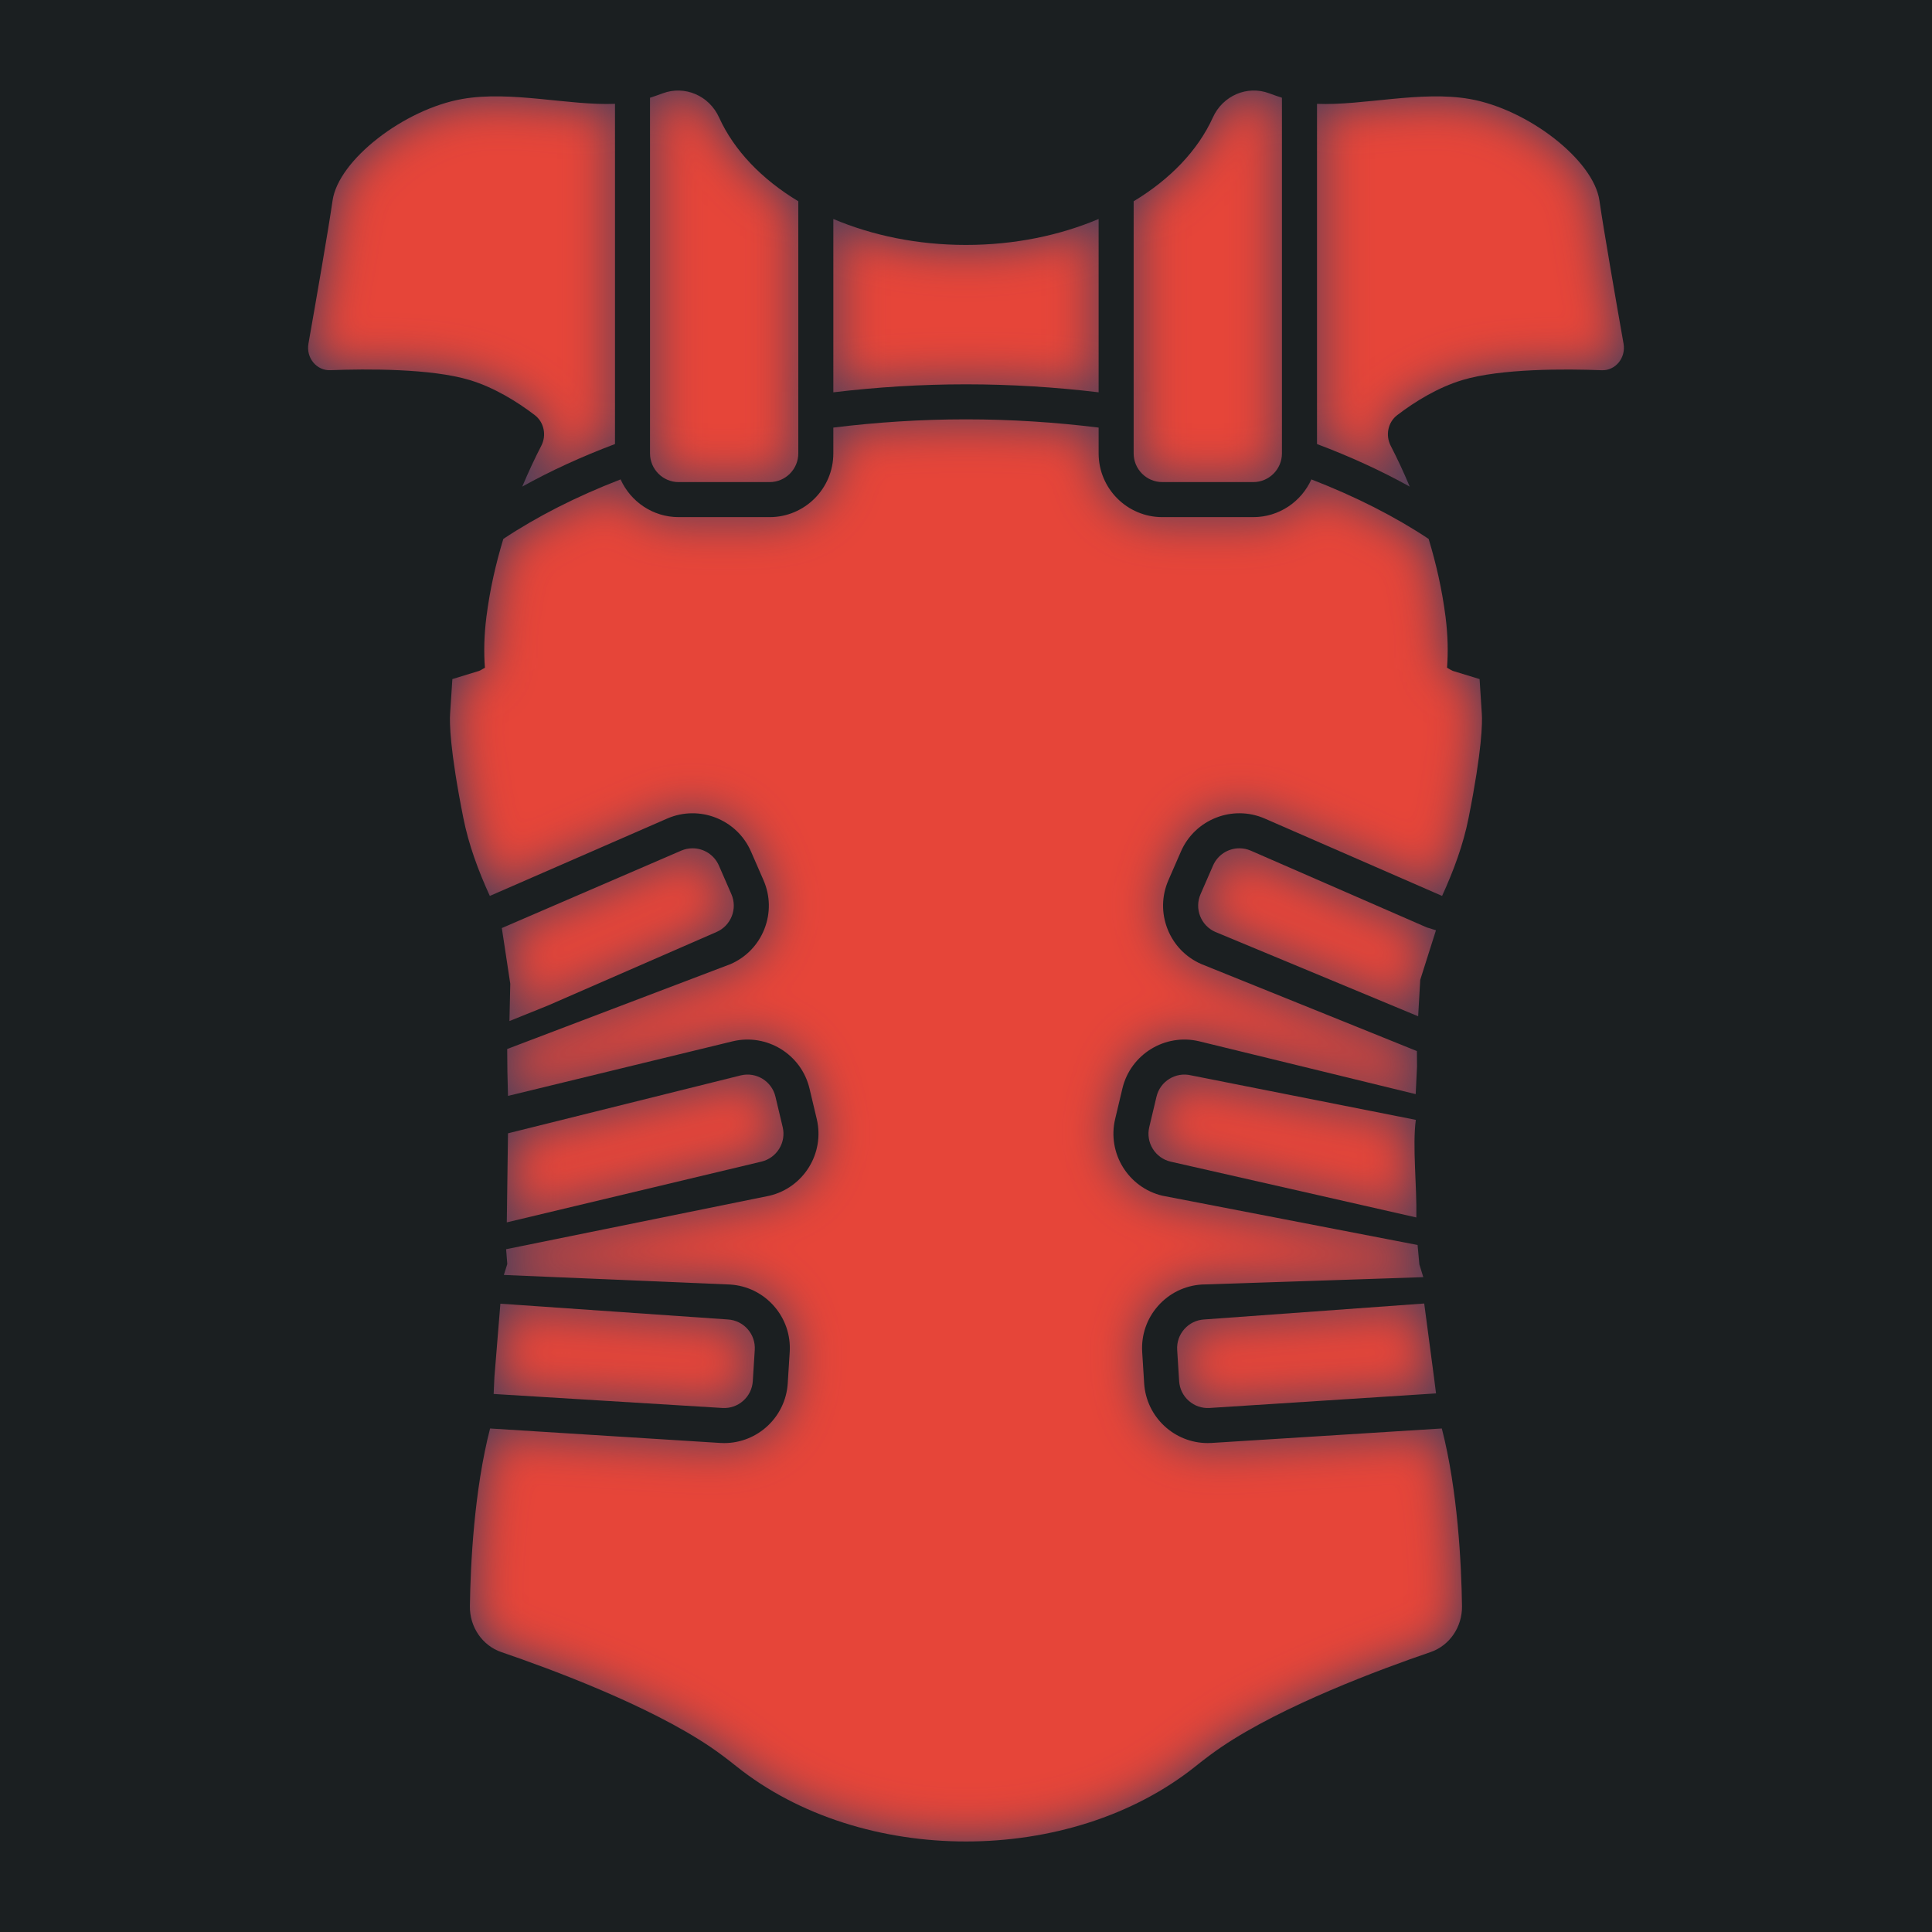
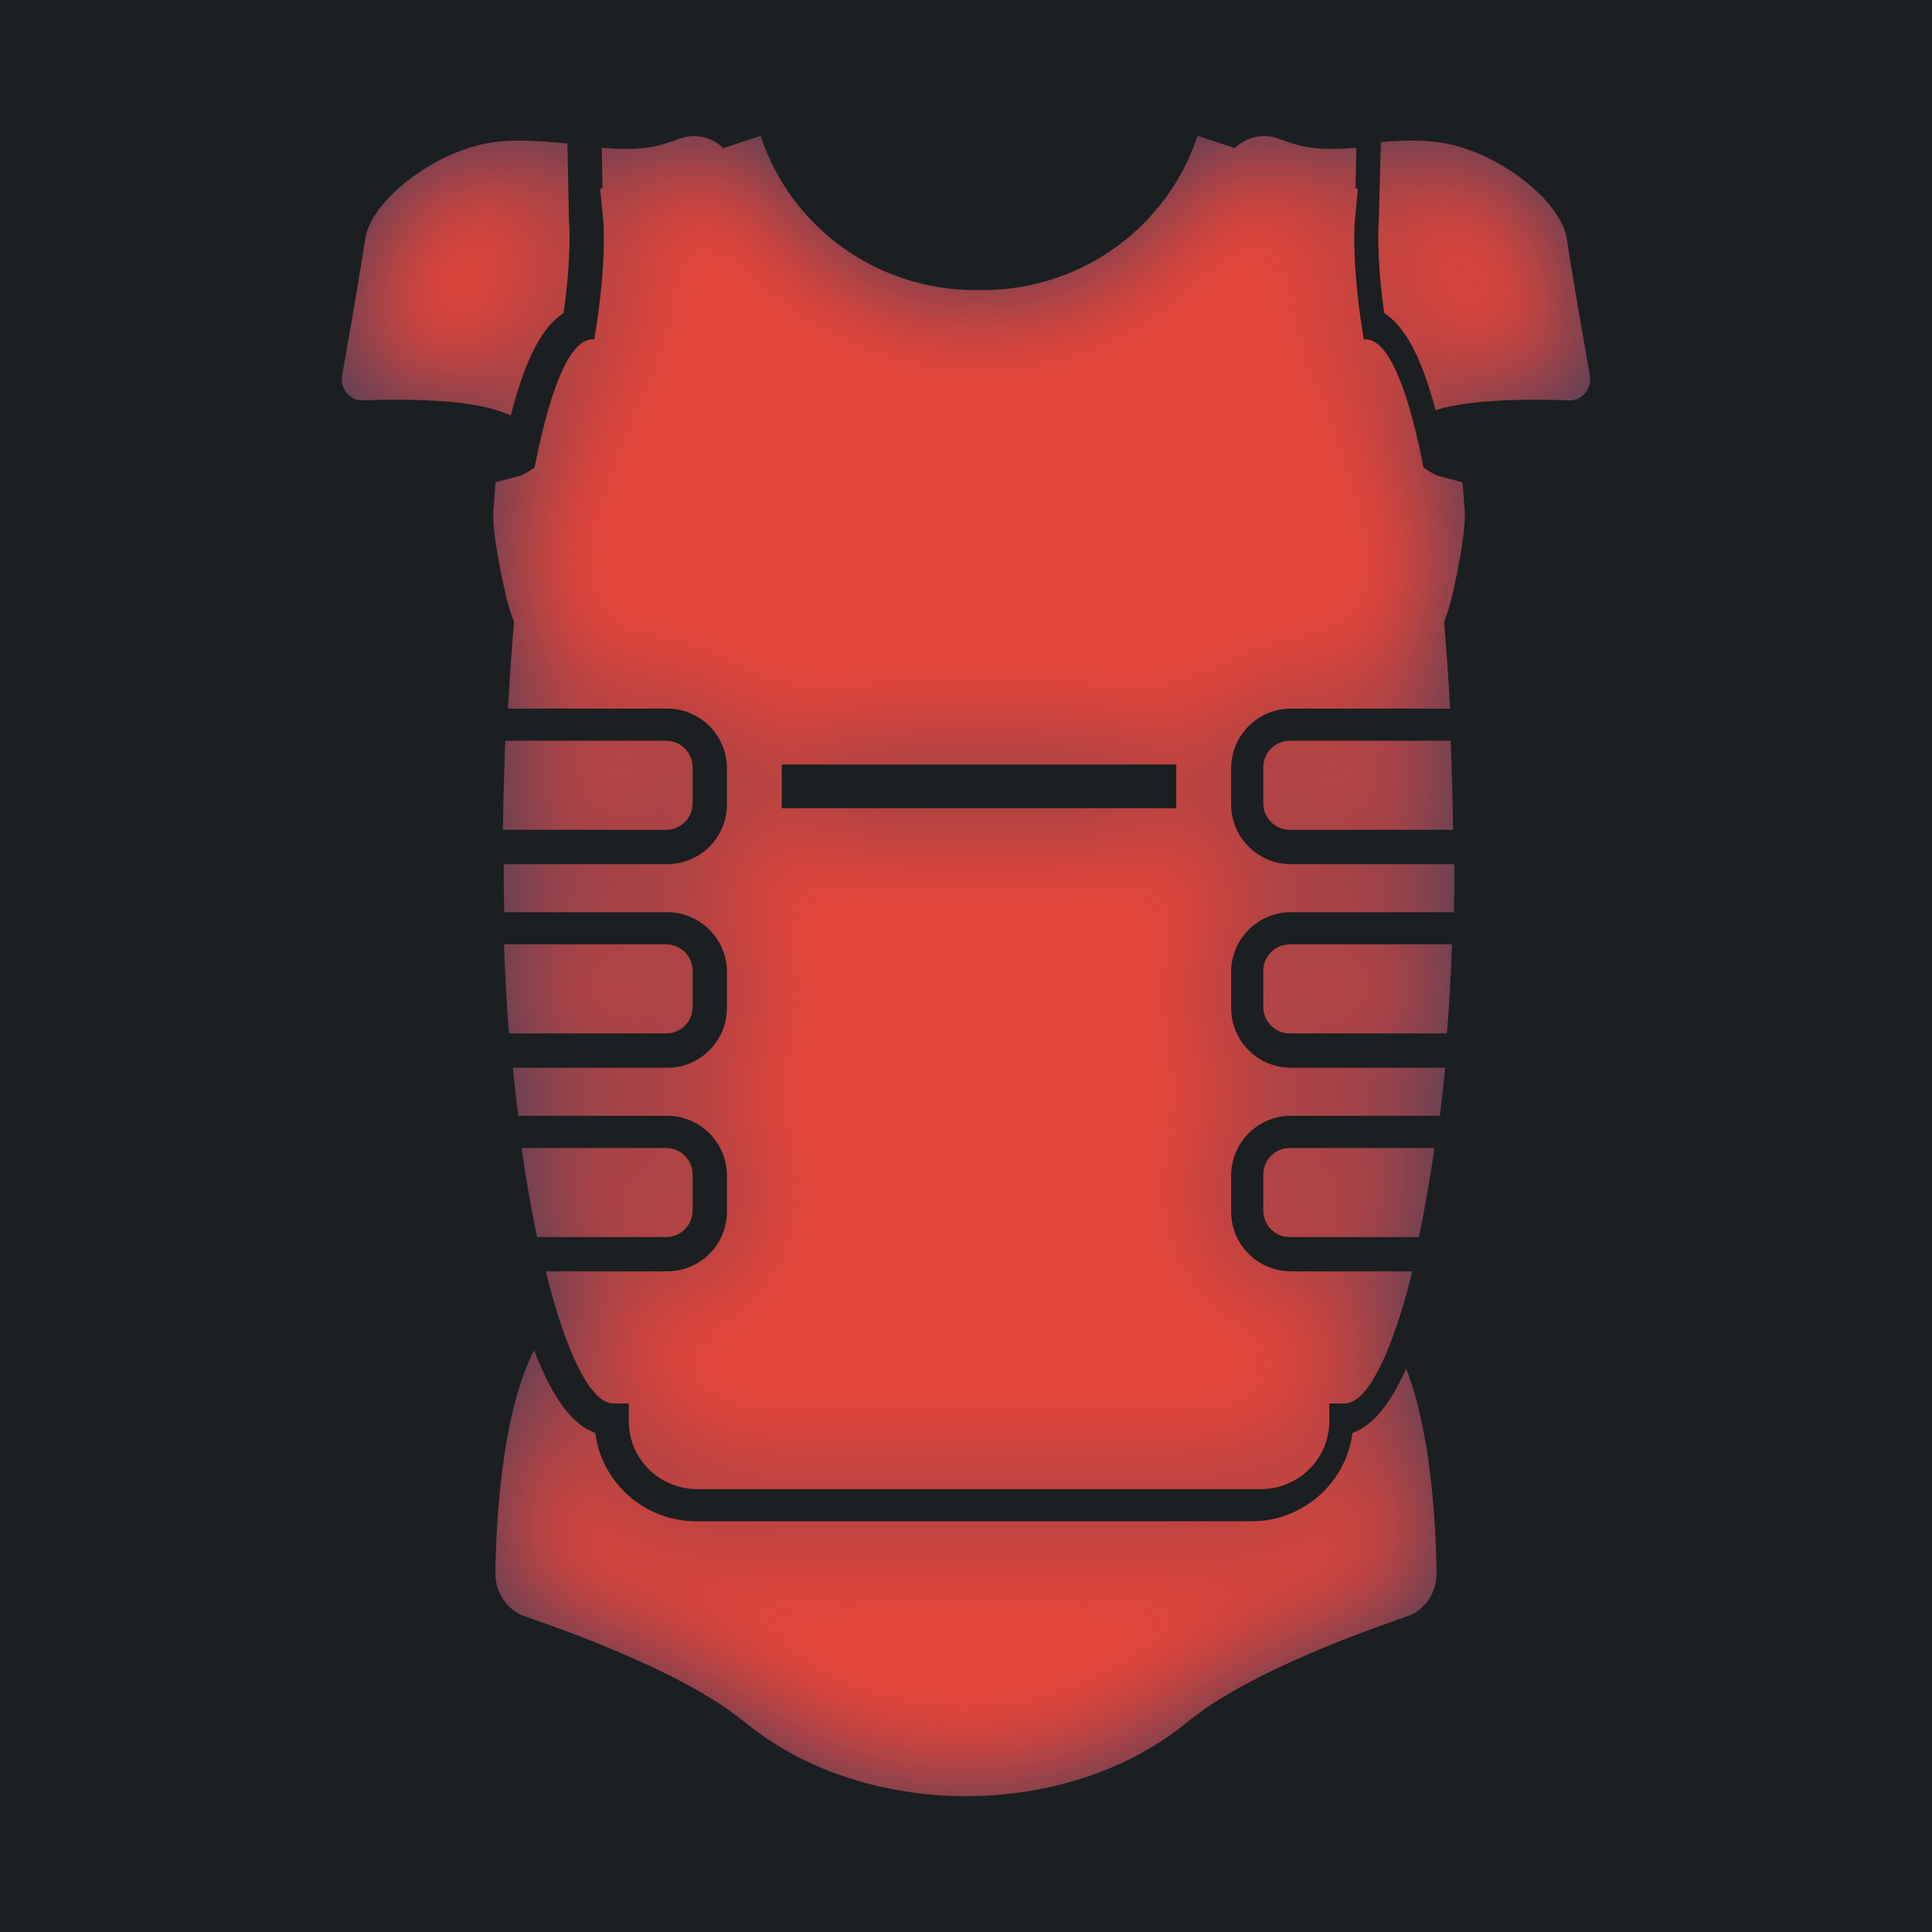
- <svg xmlns="http://www.w3.org/2000/svg" version="1.1" id="Capa_1" x="0px" y="0px" width="512" height="512" viewBox="0 0 512 512" xml:space="preserve">
-   <defs id="defs40">
-     <filter style="color-interpolation-filters:sRGB;" id="filter1062" x="-0.187" y="-0.189" width="1.364" height="1.368">
-       <feFlood flood-opacity="1" flood-color="rgb(58,63,94)" result="flood" id="feFlood1052" />
-       <feComposite in="flood" in2="SourceGraphic" operator="out" result="composite1" id="feComposite1054" />
-       <feGaussianBlur in="composite1" stdDeviation="15" result="blur" id="feGaussianBlur1056" />
-       <feOffset dx="0" dy="0" result="offset" id="feOffset1058" />
-       <feComposite in="offset" in2="SourceGraphic" operator="atop" result="composite2" id="feComposite1060" />
-     </filter>
-     <filter style="color-interpolation-filters:sRGB;" id="filter1112" x="-0.058" y="-0.058" width="1.116" height="1.117">
-       <feFlood flood-opacity="1" flood-color="rgb(58,63,94)" result="flood" id="feFlood1102" />
-       <feComposite in="flood" in2="SourceGraphic" operator="out" result="composite1" id="feComposite1104" />
-       <feGaussianBlur in="composite1" stdDeviation="9.788" result="blur" id="feGaussianBlur1106" />
-       <feOffset dx="0" dy="0" result="offset" id="feOffset1108" />
-       <feComposite in="offset" in2="SourceGraphic" operator="atop" result="composite2" id="feComposite1110" />
-     </filter>
-     <filter id="shadow-1" height="1.152" width="1.151" x="-0.075" y="-0.076">
-       <feFlood flood-color="rgba(58, 63, 94, 1)" result="flood" id="feFlood21538" />
-       <feComposite in="flood" in2="SourceGraphic" operator="out" result="composite" id="feComposite21540" />
-       <feGaussianBlur in="composite" stdDeviation="15" result="blur" id="feGaussianBlur21542" />
-       <feOffset dx="0" dy="0" result="offset" id="feOffset21544" />
-       <feComposite in2="SourceGraphic" in="offset" operator="atop" id="feComposite21546" />
-     </filter>
-     <filter style="color-interpolation-filters:sRGB;" id="filter22967" x="-0.044" y="-0.033" width="1.089" height="1.067">
-       <feFlood flood-opacity="1" flood-color="rgb(58,63,94)" result="flood" id="feFlood22957" />
-       <feComposite in="flood" in2="SourceGraphic" operator="out" result="composite1" id="feComposite22959" />
-       <feGaussianBlur in="composite1" stdDeviation="15" result="blur" id="feGaussianBlur22961" />
-       <feOffset dx="0" dy="0" result="offset" id="feOffset22963" />
-       <feComposite in="offset" in2="SourceGraphic" operator="atop" result="composite2" id="feComposite22965" />
+ <svg xmlns="http://www.w3.org/2000/svg" version="1.1" x="0px" y="0px" viewBox="0 0 512 512" xml:space="preserve" id="svg11" width="512" height="512">
+   <defs id="defs11">
+     <filter style="color-interpolation-filters:sRGB;" id="filter12" x="-0.109" y="-0.082" width="1.218" height="1.164">
+       <feFlood result="flood" in="SourceGraphic" flood-opacity="1" flood-color="rgb(58,63,94)" id="feFlood11" />
+       <feGaussianBlur result="blur" in="SourceGraphic" stdDeviation="15" id="feGaussianBlur11" />
+       <feOffset result="offset" in="blur" dx="0" dy="0" id="feOffset11" />
+       <feComposite result="comp1" operator="out" in="flood" in2="offset" id="feComposite11" />
+       <feComposite result="comp2" operator="atop" in="comp1" in2="SourceGraphic" id="feComposite12" />
    </filter>
  </defs>
-   <g id="g5" transform="matrix(1.15518,0,0,1.15518,-17.36047,-61.69448)">
-     <g id="g1914" transform="matrix(0.8656658,0,0,0.8656658,379.4737,-79.04007)" style="fill:#1b1f21;fill-opacity:1">
-       <g id="g439" transform="translate(-421,153)" style="fill:#1b1f21;fill-opacity:1">
-         <g id="g8" style="fill:#1b1f21;fill-opacity:1">
- </g>
-         <g id="g10" style="fill:#1b1f21;fill-opacity:1">
- </g>
-         <g id="g12" style="fill:#1b1f21;fill-opacity:1">
- </g>
-         <g id="g14" style="fill:#1b1f21;fill-opacity:1">
- </g>
-         <g id="g16" style="fill:#1b1f21;fill-opacity:1">
- </g>
-         <g id="g18" style="fill:#1b1f21;fill-opacity:1">
- </g>
-         <g id="g20" style="fill:#1b1f21;fill-opacity:1">
- </g>
-         <g id="g22" style="fill:#1b1f21;fill-opacity:1">
- </g>
-         <g id="g24" style="fill:#1b1f21;fill-opacity:1">
- </g>
-         <g id="g26" style="fill:#1b1f21;fill-opacity:1">
- </g>
-         <g id="g28" style="fill:#1b1f21;fill-opacity:1">
- </g>
-         <g id="g30" style="fill:#1b1f21;fill-opacity:1">
- </g>
-         <g id="g32" style="fill:#1b1f21;fill-opacity:1">
- </g>
-         <g id="g34" style="fill:#1b1f21;fill-opacity:1">
- </g>
-         <g id="g36" style="fill:#1b1f21;fill-opacity:1">
- </g>
-         <g id="g1182" transform="translate(131.2651,78.46136)" style="fill:#1b1f21;fill-opacity:1">
-           <g id="g14-6" style="fill:#1b1f21;fill-opacity:1">
- </g>
-           <g id="g16-7" style="fill:#1b1f21;fill-opacity:1">
- </g>
-           <g id="g18-5" style="fill:#1b1f21;fill-opacity:1">
- </g>
-           <g id="g20-3" style="fill:#1b1f21;fill-opacity:1">
- </g>
-           <g id="g22-5" style="fill:#1b1f21;fill-opacity:1">
- </g>
-           <g id="g24-6" style="fill:#1b1f21;fill-opacity:1">
- </g>
-           <g id="g26-2" style="fill:#1b1f21;fill-opacity:1">
- </g>
-           <g id="g28-9" style="fill:#1b1f21;fill-opacity:1">
- </g>
-           <g id="g30-1" style="fill:#1b1f21;fill-opacity:1">
- </g>
-           <g id="g32-27" style="fill:#1b1f21;fill-opacity:1">
- </g>
-           <g id="g34-09" style="fill:#1b1f21;fill-opacity:1">
- </g>
-           <g id="g36-3" style="fill:#1b1f21;fill-opacity:1">
- </g>
-           <g id="g38" style="fill:#1b1f21;fill-opacity:1">
- </g>
-           <g id="g40" style="fill:#1b1f21;fill-opacity:1">
- </g>
-           <g id="g42" style="fill:#1b1f21;fill-opacity:1">
- </g>
-           <g id="g541" transform="translate(26.04745,-8.002671)" style="fill:#1b1f21;fill-opacity:1">
-             <g id="g20-6" style="fill:#1b1f21;fill-opacity:1">
- </g>
-             <g id="g22-7" style="fill:#1b1f21;fill-opacity:1">
- </g>
-             <g id="g24-5" style="fill:#1b1f21;fill-opacity:1">
- </g>
-             <g id="g26-3" style="fill:#1b1f21;fill-opacity:1">
- </g>
-             <g id="g28-5" style="fill:#1b1f21;fill-opacity:1">
- </g>
-             <g id="g30-6" style="fill:#1b1f21;fill-opacity:1">
- </g>
-             <g id="g32-2" style="fill:#1b1f21;fill-opacity:1">
- </g>
-             <g id="g34-9" style="fill:#1b1f21;fill-opacity:1">
- </g>
-             <g id="g36-1" style="fill:#1b1f21;fill-opacity:1">
- </g>
-             <g id="g38-2" style="fill:#1b1f21;fill-opacity:1">
- </g>
-             <g id="g40-7" style="fill:#1b1f21;fill-opacity:1">
- </g>
-             <g id="g42-0" style="fill:#1b1f21;fill-opacity:1">
- </g>
-             <g id="g44" style="fill:#1b1f21;fill-opacity:1">
- </g>
-             <g id="g46" style="fill:#1b1f21;fill-opacity:1">
- </g>
-             <g id="g48" style="fill:#1b1f21;fill-opacity:1">
- </g>
-             <g id="g319" transform="translate(-157.3126,-70.45869)" style="fill:#1b1f21;fill-opacity:1">
-               <g id="g949" style="fill:#1b1f21;fill-opacity:1">
-                 <path d="M 0,0 H 512 V 512 H 0 Z" fill="#b90202" fill-opacity="1" id="path902" style="fill:#1b1f21;fill-opacity:1" />
-                 <g id="g1524" transform="matrix(0.6529937,0.6509531,-0.6509531,0.6529937,760.9603,405.168)" style="fill:#1b1f21;fill-opacity:1">
-                   <g class="" id="g1513" style="fill:#1b1f21;fill-opacity:1" />
-                 </g>
-                 <g id="g1741" transform="matrix(0.7314895,-0.7251916,0.7251916,0.7314895,174.7217,-127.5294)" style="fill:#1b1f21;fill-opacity:1">
-                   <g class="" id="g1730" style="fill:#1b1f21;fill-opacity:1" />
-                 </g>
-               </g>
-               <g id="g10-6" style="fill:#1b1f21;fill-opacity:1">
- </g>
-               <g id="g12-7" style="fill:#1b1f21;fill-opacity:1">
- </g>
-               <g id="g14-9" style="fill:#1b1f21;fill-opacity:1">
- </g>
-               <g id="g16-5" style="fill:#1b1f21;fill-opacity:1">
- </g>
-               <g id="g18-3" style="fill:#1b1f21;fill-opacity:1">
- </g>
-               <g id="g20-5" style="fill:#1b1f21;fill-opacity:1">
- </g>
-               <g id="g22-6" style="fill:#1b1f21;fill-opacity:1">
- </g>
-               <g id="g24-2" style="fill:#1b1f21;fill-opacity:1">
- </g>
-               <g id="g26-9" style="fill:#1b1f21;fill-opacity:1">
- </g>
-               <g id="g28-1" style="fill:#1b1f21;fill-opacity:1">
- </g>
-               <g id="g30-2" style="fill:#1b1f21;fill-opacity:1">
- </g>
-               <g id="g32-7" style="fill:#1b1f21;fill-opacity:1">
- </g>
-               <g id="g34-0" style="fill:#1b1f21;fill-opacity:1">
- </g>
-               <g id="g36-9" style="fill:#1b1f21;fill-opacity:1">
- </g>
-               <g id="g38-3" style="fill:#1b1f21;fill-opacity:1">
- </g>
-             </g>
-           </g>
-         </g>
-         <g id="g1551" transform="matrix(0.5122272,0,0,0.5122272,124.8544,126.0789)" style="fill:#1b1f21;fill-opacity:1">
-           <g id="g1478" style="fill:#1b1f21;fill-opacity:1">
-             <g id="g1476" style="fill:#1b1f21;fill-opacity:1">
- 		
- 	</g>
-           </g>
-           <g id="g1484" style="fill:#1b1f21;fill-opacity:1">
-             <g id="g1482" style="fill:#1b1f21;fill-opacity:1">
- 		
- 	</g>
-           </g>
-           <g id="g1490" style="fill:#1b1f21;fill-opacity:1">
-             <g id="g1488" style="fill:#1b1f21;fill-opacity:1">
- 		
- 	</g>
-           </g>
-           <g id="g1492" style="fill:#1b1f21;fill-opacity:1">
- </g>
-           <g id="g1494" style="fill:#1b1f21;fill-opacity:1">
- </g>
-           <g id="g1496" style="fill:#1b1f21;fill-opacity:1">
- </g>
-           <g id="g1498" style="fill:#1b1f21;fill-opacity:1">
- </g>
-           <g id="g1500" style="fill:#1b1f21;fill-opacity:1">
- </g>
-           <g id="g1502" style="fill:#1b1f21;fill-opacity:1">
- </g>
-           <g id="g1504" style="fill:#1b1f21;fill-opacity:1">
- </g>
-           <g id="g1506" style="fill:#1b1f21;fill-opacity:1">
- </g>
-           <g id="g1508" style="fill:#1b1f21;fill-opacity:1">
- </g>
-           <g id="g1510" style="fill:#1b1f21;fill-opacity:1">
- </g>
-           <g id="g1512" style="fill:#1b1f21;fill-opacity:1">
- </g>
-           <g id="g1514" style="fill:#1b1f21;fill-opacity:1">
- </g>
-           <g id="g1516" style="fill:#1b1f21;fill-opacity:1">
- </g>
-           <g id="g1518" style="fill:#1b1f21;fill-opacity:1">
- </g>
-           <g id="g1520" style="fill:#1b1f21;fill-opacity:1">
- </g>
-         </g>
-       </g>
-       <g id="g2623" transform="matrix(0.3880947,0,0,0.3880947,-267.3774,341.8404)" style="fill:#1b1f21;fill-opacity:1" />
-       <g id="g366" transform="matrix(0.6494255,0,0,0.6494255,-256.6911,316.5475)" style="fill:#1b1f21;fill-opacity:1">
-         <g id="g309" style="fill:#1b1f21;fill-opacity:1">
-           <g id="g307" style="fill:#1b1f21;fill-opacity:1">
- 		
- 		
- 		
- 	</g>
-         </g>
-         <g id="g311" style="fill:#1b1f21;fill-opacity:1">
- </g>
-         <g id="g313" style="fill:#1b1f21;fill-opacity:1">
- </g>
-         <g id="g315" style="fill:#1b1f21;fill-opacity:1">
- </g>
-         <g id="g317" style="fill:#1b1f21;fill-opacity:1">
- </g>
-         <g id="g319-3" style="fill:#1b1f21;fill-opacity:1">
- </g>
-         <g id="g321" style="fill:#1b1f21;fill-opacity:1">
- </g>
-         <g id="g323" style="fill:#1b1f21;fill-opacity:1">
- </g>
-         <g id="g325" style="fill:#1b1f21;fill-opacity:1">
- </g>
-         <g id="g327" style="fill:#1b1f21;fill-opacity:1">
- </g>
-         <g id="g329" style="fill:#1b1f21;fill-opacity:1">
- </g>
-         <g id="g331" style="fill:#1b1f21;fill-opacity:1">
- </g>
-         <g id="g333" style="fill:#1b1f21;fill-opacity:1">
- </g>
-         <g id="g335" style="fill:#1b1f21;fill-opacity:1">
- </g>
-         <g id="g337" style="fill:#1b1f21;fill-opacity:1">
- </g>
-         <g id="g339" style="fill:#1b1f21;fill-opacity:1">
- </g>
-       </g>
-       <g id="g314" transform="matrix(0.3554219,0,0,0.3554219,-255.9877,318.0125)" style="fill:#1b1f21;fill-opacity:1">
-         <g id="g249" style="fill:#1b1f21;fill-opacity:1">
-           <g id="g247" style="fill:#1b1f21;fill-opacity:1">
- 		
- 	</g>
-         </g>
-         <g id="g255" style="fill:#1b1f21;fill-opacity:1">
-           <g id="g253" style="fill:#1b1f21;fill-opacity:1">
- 		
- 	</g>
-         </g>
-         <g id="g257" style="fill:#1b1f21;fill-opacity:1">
- </g>
-         <g id="g259" style="fill:#1b1f21;fill-opacity:1">
- </g>
-         <g id="g261" style="fill:#1b1f21;fill-opacity:1">
- </g>
-         <g id="g263" style="fill:#1b1f21;fill-opacity:1">
- </g>
-         <g id="g265" style="fill:#1b1f21;fill-opacity:1">
- </g>
-         <g id="g267" style="fill:#1b1f21;fill-opacity:1">
- </g>
-         <g id="g269" style="fill:#1b1f21;fill-opacity:1">
- </g>
-         <g id="g271" style="fill:#1b1f21;fill-opacity:1">
- </g>
-         <g id="g273" style="fill:#1b1f21;fill-opacity:1">
- </g>
-         <g id="g275" style="fill:#1b1f21;fill-opacity:1">
- </g>
-         <g id="g277" style="fill:#1b1f21;fill-opacity:1">
- </g>
-         <g id="g279" style="fill:#1b1f21;fill-opacity:1">
- </g>
-         <g id="g281" style="fill:#1b1f21;fill-opacity:1">
- </g>
-         <g id="g283" style="fill:#1b1f21;fill-opacity:1">
- </g>
-         <g id="g285" style="fill:#1b1f21;fill-opacity:1">
- </g>
-       </g>
-     </g>
-     <g id="g2328" transform="matrix(0.8656658,0,0,0.8656658,149.0075,-16.73164)">
-       <g id="g32-0">
- </g>
-       <g id="g2654" transform="matrix(0.5821169,0,0,0.5821169,-47.79202,248.6898)">
-         <g id="g24-61" style="fill:#000000" transform="matrix(0.8219231,0,0,0.8219231,45.58768,45.58768)">
-           <g id="g22-8" style="fill:#000000">
- 		
- 	</g>
-         </g>
-         <g id="g2618">
-           <g id="g6" style="fill:#000000" transform="matrix(0.8219231,0,0,0.8219231,45.58768,45.58768)">
-             <g id="g4" style="fill:#000000">
- 		
- 	</g>
-           </g>
-           <g id="g12-3" style="fill:#000000" transform="matrix(0.8219231,0,0,0.8219231,45.58768,45.58768)">
-             <g id="g10-60" style="fill:#000000">
- 		
- 	</g>
-           </g>
-           <g id="g18-6" style="fill:#000000" transform="matrix(0.8219231,0,0,0.8219231,45.58768,45.58768)">
-             <g id="g16-2" style="fill:#000000">
- 		
- 	</g>
-           </g>
-           <g id="g30-7" style="fill:#000000" transform="matrix(0.8219231,0,0,0.8219231,45.58768,45.58768)">
-             <g id="g28-92" style="fill:#000000">
- 		
- 	</g>
-           </g>
-         </g>
-       </g>
-       <g id="g34-2">
- </g>
-       <g id="g36-37">
- </g>
-       <g id="g38-5">
- </g>
-       <g id="g40-9">
- </g>
-       <g id="g42-2">
- </g>
-       <g id="g44-2">
- </g>
-       <g id="g46-8">
- </g>
-       <g id="g48-9">
- </g>
-       <g id="g50">
- </g>
-       <g id="g52">
- </g>
-       <g id="g54">
- </g>
-       <g id="g56">
- </g>
-       <g id="g58">
- </g>
-       <g id="g60">
- </g>
-     </g>
-     <g id="g20750" transform="matrix(0.1622268,-0.09366167,0.09366167,0.1622268,105.22,297.6799)" />
-     <g class="" id="g21555" transform="matrix(0.318335,0,0,0.318335,160.0523,257.1992)" />
-     <g id="g22370" transform="matrix(0.3719311,0,0,0.3719311,13.47357,51.85975)" style="fill:#e64539;fill-opacity:1;filter:url(#filter22967)">
-       <path d="m 342.17,624.37 104,-45.367 c 8.945,-3.902 13.047,-14.352 9.145,-23.293 l -7.719,-17.695 c -2.902,-6.648 -9.418,-10.621 -16.246,-10.621 -2.359,0 -4.754,0.477 -7.051,1.473 l -110.591,47.727 5.212,34.347 -0.512,23.005 z" id="path22346" style="fill:#e64539;fill-opacity:1" />
-       <path d="m 449.74,872.61 c 4.703,0.301 9.266,-1.262 12.812,-4.387 3.547,-3.125 5.66,-7.445 5.961,-12.164 l 1.211,-19.266 c 0.297,-4.719 -1.262,-9.27 -4.387,-12.812 -3.129,-3.547 -7.445,-5.66 -12.164,-5.957 l -140.359,-9.729 -3.68,45.289 -0.465,10.387 z" id="path22348" style="fill:#e64539;fill-opacity:1" />
-       <path d="m 473.82,720.66 c 4.598,-1.094 8.496,-3.914 10.977,-7.938 2.481,-4.023 3.242,-8.773 2.148,-13.371 l -4.465,-18.785 c -2.254,-9.492 -11.809,-15.379 -21.309,-13.121 l -143.657,35.751 -0.739,54.93 z" id="path22350" style="fill:#e64539;fill-opacity:1" />
-       <path d="m 422.81,301.52 h 56.074 c 9.758,0 17.695,-7.941 17.695,-17.699 V 128.301 C 474.118,114.785 456.958,96.981 447.735,76.641 441.579,63.067 426.52,56.688 413.012,61.7 c -2.809,1.043 -5.449,1.961 -7.898,2.746 v 219.38 c -0.004,9.758 7.938,17.699 17.695,17.699 z" id="path22352" style="fill:#e64539;fill-opacity:1" />
-       <path d="m 334.04,260.21 c 5.699,4.356 7.375,12.406 4.012,18.906 -3.891,7.516 -7.879,16.012 -11.742,25.184 17.355,-9.656 36.473,-18.453 57.203,-26.25 V 68.2 c -28.359,1.176 -64.039,-8.266 -94.156,-3 -35.844,6.269 -76.469,37.605 -80.051,62.676 -2.535,17.738 -10.453,63.184 -14.871,88.254 -1.535,8.723 4.981,16.695 13.43,16.371 22.367,-0.852 62.27,-1.117 86.109,6.102 14.844,4.504 28.883,13.062 40.066,21.605 z" id="path22354" style="fill:#e64539;fill-opacity:1" />
-       <path d="M 884.17,576.18 775.7,528.864 c -2.293,-1 -4.688,-1.473 -7.051,-1.473 -6.828,0 -13.348,3.973 -16.246,10.621 l -7.719,17.695 c -3.898,8.941 0.199,19.391 9.145,23.293 l 125.084,52.011 1.283,-22.464 9.701,-30.588 z" id="path22356" style="fill:#e64539;fill-opacity:1" />
-       <path d="m 734.66,823.98 c -3.125,3.543 -4.684,8.098 -4.387,12.812 l 1.211,19.266 c 0.297,4.719 2.414,9.039 5.961,12.164 3.547,3.125 8.109,4.688 12.812,4.387 l 139.68,-8.987 -1.233,-9.693 -6.054,-45.756 -135.817,9.851 c -4.719,0.297 -9.039,2.41 -12.168,5.957 z" id="path22358" style="fill:#e64539;fill-opacity:1" />
-       <path d="m 717.52,680.57 -4.465,18.785 c -1.094,4.598 -0.332,9.348 2.148,13.371 2.481,4.023 6.375,6.844 10.977,7.938 l 151.609,34.435 c 0.391,-19.738 -2.499,-43.827 -0.315,-60.194 L 738.832,667.448 c -9.504,-2.258 -19.059,3.629 -21.312,13.121 z" id="path22360" style="fill:#e64539;fill-opacity:1" />
-       <path d="m 721.12,301.52 h 56.074 c 9.758,0 17.699,-7.941 17.699,-17.699 V 64.441 c -2.449,-0.785 -5.09,-1.703 -7.898,-2.746 -13.512,-5.012 -28.566,1.367 -34.723,14.941 -9.227,20.34 -26.383,38.145 -48.844,51.66 v 155.52 c -0.004,9.758 7.934,17.699 17.691,17.699 z" id="path22362" style="fill:#e64539;fill-opacity:1" />
-       <path d="m 1005.6,216.14 c -4.414,-25.07 -12.332,-70.52 -14.871,-88.254 -3.586,-25.07 -44.207,-56.41 -80.051,-62.676 -30.117,-5.266 -65.797,4.176 -94.156,3 v 209.85 c 20.73,7.797 39.848,16.598 57.203,26.25 -3.863,-9.172 -7.852,-17.668 -11.742,-25.184 -3.363,-6.5 -1.691,-14.555 4.012,-18.906 11.184,-8.543 25.223,-17.102 40.07,-21.598 23.84,-7.223 63.742,-6.953 86.109,-6.102 8.449,0.316 14.965,-7.656 13.426,-16.379 z" id="path22364" style="fill:#e64539;fill-opacity:1" />
-       <path d="m 916.8,423.02 -16.562,-5.066 c -0.543,-0.246 -1.812,-0.891 -3.512,-1.949 0.738,-9.57 0.527,-19.98 -0.926,-31.41 -2.168,-17.062 -5.902,-33.137 -10.422,-48.023 -20.672,-13.746 -44.926,-26.113 -72.336,-36.715 -6.148,13.695 -19.887,23.273 -35.848,23.273 h -56.074 c -21.668,0 -39.297,-17.629 -39.297,-39.301 v -15.926 c -26.734,-3.312 -54.176,-5.086 -81.82,-5.086 -27.644,0 -55.086,1.773 -81.816,5.086 v 15.926 c 0,21.672 -17.629,39.301 -39.297,39.301 h -56.074 c -15.961,0 -29.703,-9.578 -35.848,-23.273 -27.41,10.602 -51.664,22.973 -72.336,36.715 -4.519,14.887 -8.254,30.961 -10.422,48.023 -1.453,11.43 -1.664,21.84 -0.926,31.41 -1.699,1.059 -2.965,1.699 -3.512,1.949 l -16.562,5.066 -1.41,21.465 c -0.344,5.242 -0.238,22 8.191,64.293 3.254,16.336 9.09,32.191 16.32,48 l 109.35,-47.703 c 19.867,-8.672 43.066,0.445 51.734,20.309 l 7.719,17.695 c 4.199,9.621 4.394,20.301 0.562,30.074 -3.836,9.77 -11.246,17.465 -20.867,21.66 l -137.794,52.384 0.131,13.824 0.372,15.098 138.65,-33.685 c 21.09,-5.004 42.312,8.062 47.324,29.145 l 4.465,18.785 c 5.012,21.078 -8.059,42.309 -29.141,47.324 l -162.461,32.996 0.722,9.146 -2.116,6.733 139.558,5.91 c 10.477,0.656 20.07,5.356 27.012,13.23 6.945,7.875 10.402,17.98 9.742,28.457 l -1.211,19.266 c -1.309,20.789 -18.645,36.836 -39.191,36.836 -0.828,0 -1.66,-0.027 -2.496,-0.078 l -141.91,-8.922 c -9.812,38.105 -12.07,83.277 -12.449,109.57 -0.188,12.898 7.707,24.363 19.402,28.359 30.676,10.477 90.945,32.828 128.85,58.438 4.93,3.328 10.32,7.367 16.043,11.949 38.66,30.945 90.168,46.422 141.68,46.422 51.512,0 103.02,-15.477 141.67,-46.426 5.723,-4.582 11.113,-8.617 16.043,-11.949 37.906,-25.609 98.176,-47.961 128.85,-58.438 11.695,-3.996 19.59,-15.457 19.402,-28.359 -0.379,-26.297 -2.637,-71.469 -12.449,-109.57 l -141.91,8.922 c -0.836,0.051 -1.668,0.078 -2.496,0.078 -20.547,0 -37.887,-16.043 -39.191,-36.836 l -1.211,-19.266 c -0.66,-10.477 2.801,-20.582 9.742,-28.457 6.941,-7.875 16.535,-12.574 27.012,-13.23 l 136.631,-4.55 -2.419,-7.826 L 878.558,772.086 721.159,741.684 c -21.082,-5.016 -34.152,-26.246 -29.141,-47.324 l 4.465,-18.785 c 5.012,-21.078 26.234,-34.148 47.324,-29.145 l 133.58,32.603 0.824,-17.029 -0.075,-9.535 L 745.176,598.805 c -9.621,-4.195 -17.031,-11.887 -20.867,-21.66 -3.836,-9.773 -3.637,-20.449 0.562,-30.074 l 7.719,-17.695 c 8.668,-19.863 31.871,-28.98 51.734,-20.309 l 109.35,47.703 c 7.231,-15.809 13.066,-31.66 16.32,-48 8.43,-42.293 8.535,-59.051 8.191,-64.293 z" id="path22366" style="fill:#e64539;fill-opacity:1" />
-       <path d="M 681.82,246.14 V 139.23 c -23.945,10.129 -51.891,16.008 -81.816,16.008 -29.925,0 -57.871,-5.879 -81.816,-16.008 v 106.91 c 26.777,-3.203 54.203,-4.926 81.816,-4.926 27.613,0 55.043,1.719 81.816,4.926 z" id="path22368" style="fill:#e64539;fill-opacity:1" />
-     </g>
+   <path id="rect11" style="opacity:1;vector-effect:none;fill:#1b1f21;fill-rule:evenodd;stop-color:#000000;stop-opacity:1" d="M 6.5000004e-7,-1.35e-6 H 512 V 512 H 6.5000004e-7 Z" />
+   <g id="g11" style="fill:#e64539;filter:url(#filter12)">
+     <path id="path1" d="m 201.573,36 -9.883,3.247 c -3.043,-2.947 -7.514,-4.01 -11.63,-2.483 -2.212,0.821 -4.176,1.461 -5.777,1.852 -4.349,1.065 -9.431,0.985 -14.819,0.563 l 0.229,10.647 -0.649,0.21 0.831,8.47 c 0.003,0.032 0.071,0.757 0.115,2.139 0.022,0.691 0.038,1.543 0.038,2.559 1.2e-4,0.508 -0.01,1.064 -0.019,1.652 -0.009,0.588 -0.017,1.215 -0.038,1.881 -0.064,1.999 -0.19,4.341 -0.411,7.028 -0.367,4.479 -1.005,9.897 -2.072,16.185 h -0.602 c -0.338,0 -0.669,0.057 -1.003,0.143 -0.113,0.029 -0.232,0.076 -0.344,0.115 -0.22,0.075 -0.44,0.155 -0.659,0.267 -0.134,0.069 -0.268,0.156 -0.401,0.239 -0.195,0.12 -0.389,0.252 -0.582,0.401 -0.143,0.11 -0.278,0.228 -0.42,0.353 -0.181,0.16 -0.365,0.331 -0.544,0.516 -0.148,0.152 -0.292,0.299 -0.439,0.468 -0.168,0.193 -0.33,0.416 -0.497,0.63 -0.65,0.835 -1.29,1.835 -1.919,2.989 -0.095,0.174 -0.192,0.335 -0.286,0.516 -0.205,0.393 -0.409,0.815 -0.611,1.241 -0.087,0.183 -0.171,0.365 -0.258,0.554 -0.21,0.46 -0.423,0.937 -0.63,1.432 -0.068,0.161 -0.133,0.322 -0.201,0.487 -0.225,0.552 -0.447,1.117 -0.668,1.709 -0.022,0.06 -0.044,0.13 -0.067,0.191 -1.299,3.503 -2.534,7.698 -3.695,12.509 -0.691,2.862 -1.361,5.915 -1.996,9.195 -1.872,1.354 -3.276,1.974 -3.695,2.139 l -6.646,1.766 -0.563,7.496 c -0.138,1.83 -0.095,7.676 3.285,22.439 0.545,2.382 1.309,4.731 2.177,7.066 -0.019,0.214 -0.039,0.434 -0.057,0.649 -0.003,0.038 -0.006,0.077 -0.01,0.115 -0.356,4.088 -0.675,8.312 -0.964,12.623 -0.21,3.136 -0.399,6.345 -0.573,9.587 h 42.195 c 8.742,0 15.832,7.09 15.832,15.832 v 9.558 c 0,8.742 -7.09,15.832 -15.832,15.832 h -43.322 c -0.002,0.648 0,1.289 0,1.938 0,3.639 0.046,7.23 0.115,10.8 h 43.208 c 8.742,0 15.832,7.09 15.832,15.832 v 9.558 c 0,8.742 -7.09,15.832 -15.832,15.832 h -40.887 c 0.418,4.369 0.887,8.597 1.394,12.738 h 39.493 c 8.742,0 15.832,7.08 15.832,15.822 v 9.568 c 0,8.742 -7.09,15.822 -15.832,15.822 h -32.179 c 1.017,4.106 2.072,7.945 3.161,11.411 0.294,0.934 0.59,1.836 0.888,2.721 0.185,0.55 0.367,1.074 0.554,1.604 0.168,0.479 0.337,0.96 0.506,1.423 0.188,0.513 0.374,1.016 0.563,1.509 0.182,0.476 0.37,0.937 0.554,1.394 0.201,0.501 0.399,1.002 0.602,1.48 0.299,0.706 0.597,1.389 0.898,2.043 0.166,0.363 0.339,0.704 0.506,1.05 0.208,0.431 0.413,0.855 0.621,1.26 0.165,0.322 0.331,0.639 0.497,0.945 0.245,0.453 0.489,0.881 0.735,1.299 0.124,0.21 0.249,0.439 0.372,0.64 0.352,0.571 0.708,1.089 1.06,1.585 0.136,0.192 0.265,0.374 0.401,0.554 0.25,0.332 0.504,0.643 0.754,0.936 0.134,0.156 0.267,0.313 0.401,0.458 0.319,0.347 0.637,0.664 0.955,0.945 0.054,0.048 0.108,0.107 0.162,0.153 0.368,0.313 0.732,0.57 1.098,0.793 0.111,0.068 0.224,0.122 0.334,0.181 0.274,0.147 0.549,0.259 0.821,0.353 0.11,0.038 0.215,0.085 0.325,0.115 0.367,0.099 0.736,0.162 1.098,0.162 h 4.135 v 4.727 c 0,5.582 2.573,10.569 6.608,13.865 3.138,2.563 7.157,4.106 11.544,4.106 h 74.67 74.661 c 4.387,0 8.406,-1.543 11.544,-4.106 4.035,-3.296 6.608,-8.283 6.608,-13.865 v -4.727 h 4.135 c 0.363,0 0.731,-0.064 1.098,-0.162 0.11,-0.029 0.224,-0.077 0.334,-0.115 0.272,-0.094 0.547,-0.207 0.821,-0.353 0.111,-0.059 0.214,-0.114 0.325,-0.181 0.366,-0.223 0.739,-0.479 1.108,-0.793 0.054,-0.046 0.108,-0.105 0.162,-0.153 0.317,-0.281 0.636,-0.599 0.955,-0.945 0.134,-0.145 0.267,-0.302 0.401,-0.458 0.25,-0.293 0.495,-0.604 0.745,-0.936 0.136,-0.18 0.275,-0.362 0.411,-0.554 0.352,-0.496 0.698,-1.014 1.05,-1.585 0.124,-0.201 0.249,-0.429 0.372,-0.64 0.246,-0.417 0.5,-0.845 0.745,-1.299 0.166,-0.306 0.331,-0.623 0.497,-0.945 0.208,-0.406 0.413,-0.83 0.621,-1.26 0.167,-0.347 0.33,-0.688 0.497,-1.05 0.301,-0.655 0.599,-1.337 0.898,-2.043 0.202,-0.478 0.41,-0.979 0.611,-1.48 0.184,-0.457 0.362,-0.918 0.544,-1.394 0.189,-0.493 0.376,-0.996 0.563,-1.509 0.169,-0.463 0.338,-0.944 0.506,-1.423 0.186,-0.53 0.379,-1.054 0.563,-1.604 0.298,-0.885 0.594,-1.787 0.888,-2.721 1.089,-3.465 2.143,-7.304 3.161,-11.411 h -32.188 c -8.742,0 -15.832,-7.08 -15.832,-15.822 v -9.568 c 0,-8.742 7.09,-15.822 15.832,-15.822 h 39.493 c 0.507,-4.141 0.986,-8.369 1.404,-12.738 h -40.897 c -8.742,0 -15.832,-7.09 -15.832,-15.832 v -9.558 c 0,-8.742 7.09,-15.832 15.832,-15.832 h 43.217 c 0.068,-3.569 0.115,-7.161 0.115,-10.8 0,-0.65 -0.008,-1.291 -0.01,-1.938 h -43.322 c -8.742,0 -15.832,-7.09 -15.832,-15.832 v -9.558 c 0,-8.742 7.09,-15.832 15.832,-15.832 h 42.195 c -0.174,-3.242 -0.363,-6.451 -0.573,-9.587 -0.289,-4.312 -0.609,-8.535 -0.964,-12.623 -0.003,-0.038 -0.006,-0.077 -0.01,-0.115 -0.019,-0.215 -0.029,-0.435 -0.048,-0.649 0.868,-2.335 1.632,-4.684 2.177,-7.066 3.38,-14.764 3.423,-20.609 3.285,-22.439 l -0.573,-7.496 -6.636,-1.766 c -0.419,-0.165 -1.833,-0.785 -3.705,-2.139 -0.635,-3.28 -1.295,-6.333 -1.986,-9.195 -1.161,-4.81 -2.396,-9.005 -3.695,-12.509 -0.022,-0.061 -0.044,-0.131 -0.067,-0.191 -0.221,-0.592 -0.453,-1.158 -0.678,-1.709 -0.067,-0.165 -0.133,-0.326 -0.201,-0.487 -0.207,-0.495 -0.41,-0.972 -0.621,-1.432 -0.086,-0.189 -0.181,-0.371 -0.267,-0.554 -0.202,-0.426 -0.406,-0.848 -0.611,-1.241 -0.094,-0.181 -0.182,-0.342 -0.277,-0.516 -0.629,-1.154 -1.269,-2.153 -1.919,-2.989 -0.166,-0.214 -0.329,-0.438 -0.497,-0.63 -0.147,-0.168 -0.301,-0.316 -0.449,-0.468 -0.179,-0.185 -0.354,-0.356 -0.535,-0.516 -0.142,-0.125 -0.287,-0.244 -0.43,-0.353 -0.193,-0.149 -0.388,-0.281 -0.582,-0.401 -0.133,-0.082 -0.267,-0.17 -0.401,-0.239 -0.218,-0.112 -0.439,-0.192 -0.659,-0.267 -0.112,-0.039 -0.221,-0.086 -0.334,-0.115 -0.334,-0.086 -0.675,-0.143 -1.012,-0.143 h -0.601 c -1.067,-6.288 -1.695,-11.706 -2.063,-16.185 -0.22,-2.687 -0.346,-5.029 -0.411,-7.028 -0.021,-0.666 -0.039,-1.294 -0.048,-1.881 -0.009,-0.588 -0.01,-1.144 -0.01,-1.652 1.1e-4,-1.016 0.017,-1.868 0.038,-2.559 0.043,-1.382 0.112,-2.107 0.115,-2.139 l 0.821,-8.47 -0.64,-0.21 0.22,-10.647 c -5.387,0.421 -10.46,0.501 -14.809,-0.563 -1.601,-0.392 -3.575,-1.032 -5.786,-1.852 -4.116,-1.527 -8.578,-0.465 -11.621,2.483 L 317.341,36 c -5.473,16.717 -18.276,30.147 -34.642,36.638 -1.538,0.61 -3.11,1.146 -4.707,1.633 -0.466,0.141 -0.933,0.281 -1.404,0.411 -0.947,0.264 -1.899,0.498 -2.865,0.716 -0.84,0.188 -1.687,0.363 -2.54,0.516 -0.502,0.091 -1.003,0.18 -1.509,0.258 -1.26,0.192 -2.534,0.356 -3.819,0.468 -0.32,0.028 -0.643,0.044 -0.964,0.067 -1.439,0.103 -2.888,0.181 -4.354,0.181 -0.365,0 -0.716,-0.04 -1.079,-0.048 -0.363,0.008 -0.724,0.048 -1.089,0.048 -1.466,0 -2.915,-0.079 -4.354,-0.181 -0.321,-0.023 -0.635,-0.038 -0.955,-0.067 -1.285,-0.112 -2.559,-0.276 -3.819,-0.468 -0.506,-0.078 -1.007,-0.167 -1.509,-0.258 -0.853,-0.152 -1.7,-0.328 -2.54,-0.516 -0.965,-0.218 -1.927,-0.453 -2.874,-0.716 -0.47,-0.13 -0.938,-0.27 -1.404,-0.411 -1.597,-0.487 -3.169,-1.023 -4.707,-1.633 C 219.84,66.147 207.046,52.717 201.573,36 Z m -64.53,1.26 c -2.62,0.028 -5.189,0.216 -7.668,0.649 -14.61,2.555 -31.167,15.323 -32.628,25.543 -1.034,7.23 -4.264,25.76 -6.063,35.979 -0.626,3.555 2.027,6.806 5.471,6.675 9.117,-0.348 25.384,-0.461 35.101,2.483 1.39,0.421 2.76,0.943 4.106,1.518 3.743,-14.693 8.213,-23.421 13.979,-27.128 2.181,-15.318 1.493,-23.86 1.49,-23.9 l -0.038,-0.334 -0.01,-0.334 -0.42,-20.358 c -4.441,-0.446 -8.953,-0.84 -13.32,-0.793 z m 237.408,0 c -2.796,-0.008 -5.649,0.153 -8.498,0.391 l -0.563,20.816 -0.01,0.296 -0.019,0.258 c -0.008,0.094 -0.701,8.639 1.48,23.958 5.578,3.586 9.94,11.876 13.607,25.715 0.099,-0.031 0.197,-0.075 0.296,-0.105 9.717,-2.943 25.984,-2.83 35.101,-2.483 3.445,0.131 6.098,-3.119 5.471,-6.675 -1.799,-10.22 -5.029,-28.75 -6.063,-35.979 -1.461,-10.219 -18.017,-22.988 -32.628,-25.543 -2.638,-0.461 -5.378,-0.642 -8.174,-0.649 z m -240.54,159.052 c -0.32,7.638 -0.528,15.526 -0.63,23.604 h 43.255 c 3.872,0 7.018,-3.146 7.018,-7.018 v -9.568 c 0,-3.872 -3.146,-7.018 -7.018,-7.018 z m 207.903,0 c -3.873,0 -7.028,3.146 -7.028,7.018 v 9.568 c 0,3.873 3.155,7.018 7.028,7.018 h 43.255 c -0.102,-8.078 -0.32,-15.966 -0.64,-23.604 z m -134.636,6.283 h 104.548 v 11.602 H 207.178 Z m -73.62,47.676 c 0.282,8.109 0.731,15.999 1.327,23.604 h 41.651 c 3.872,0 7.018,-3.155 7.018,-7.028 v -9.558 c 0,-3.873 -3.146,-7.018 -7.018,-7.018 z m 208.256,0 c -3.873,0 -7.028,3.146 -7.028,7.018 v 9.558 c 0,3.873 3.155,7.028 7.028,7.028 h 41.651 c 0.596,-7.605 1.045,-15.496 1.327,-23.604 z m -203.606,53.959 c 1.217,8.513 2.611,16.411 4.135,23.604 h 34.194 c 3.872,0 7.018,-3.155 7.018,-7.028 v -9.558 c 0,-3.873 -3.146,-7.018 -7.018,-7.018 z m 203.606,0 c -3.873,0 -7.028,3.146 -7.028,7.018 v 9.558 c 0,3.873 3.155,7.028 7.028,7.028 h 34.194 c 1.523,-7.193 2.918,-15.091 4.135,-23.604 z m -200.254,53.616 c -0.326,0.654 -0.677,1.297 -0.984,1.967 -7.655,16.731 -9.093,43.238 -9.291,57.015 -0.076,5.258 3.139,9.935 7.906,11.563 12.503,4.27 37.076,13.376 52.527,23.814 2.009,1.357 4.199,3.002 6.531,4.87 31.514,25.232 83.986,25.232 115.5,0 2.333,-1.868 4.522,-3.513 6.531,-4.87 15.451,-10.439 40.024,-19.544 52.527,-23.814 4.767,-1.628 7.982,-6.305 7.906,-11.563 -0.187,-13.01 -1.488,-37.369 -8.078,-54.131 -4.98,11.236 -9.93,15.539 -14.218,17.035 -1.666,13.186 -13.022,23.423 -26.746,23.423 H 184.509 c -13.723,0 -25.089,-10.237 -26.755,-23.423 -4.857,-1.695 -10.556,-6.987 -16.195,-21.886 z" style="stroke-width:4.889;fill:#e64539" />
  </g>
-   <g id="g7">
- </g>
-   <g id="g9">
- </g>
-   <g id="g11">
- </g>
-   <g id="g13">
- </g>
-   <g id="g15">
- </g>
-   <g id="g17">
- </g>
-   <g id="g19">
- </g>
-   <g id="g21">
- </g>
-   <g id="g23">
- </g>
-   <g id="g25">
- </g>
-   <g id="g27">
- </g>
-   <g id="g29">
- </g>
-   <g id="g31">
- </g>
-   <g id="g33">
- </g>
-   <g id="g35">
- </g>
</svg>
